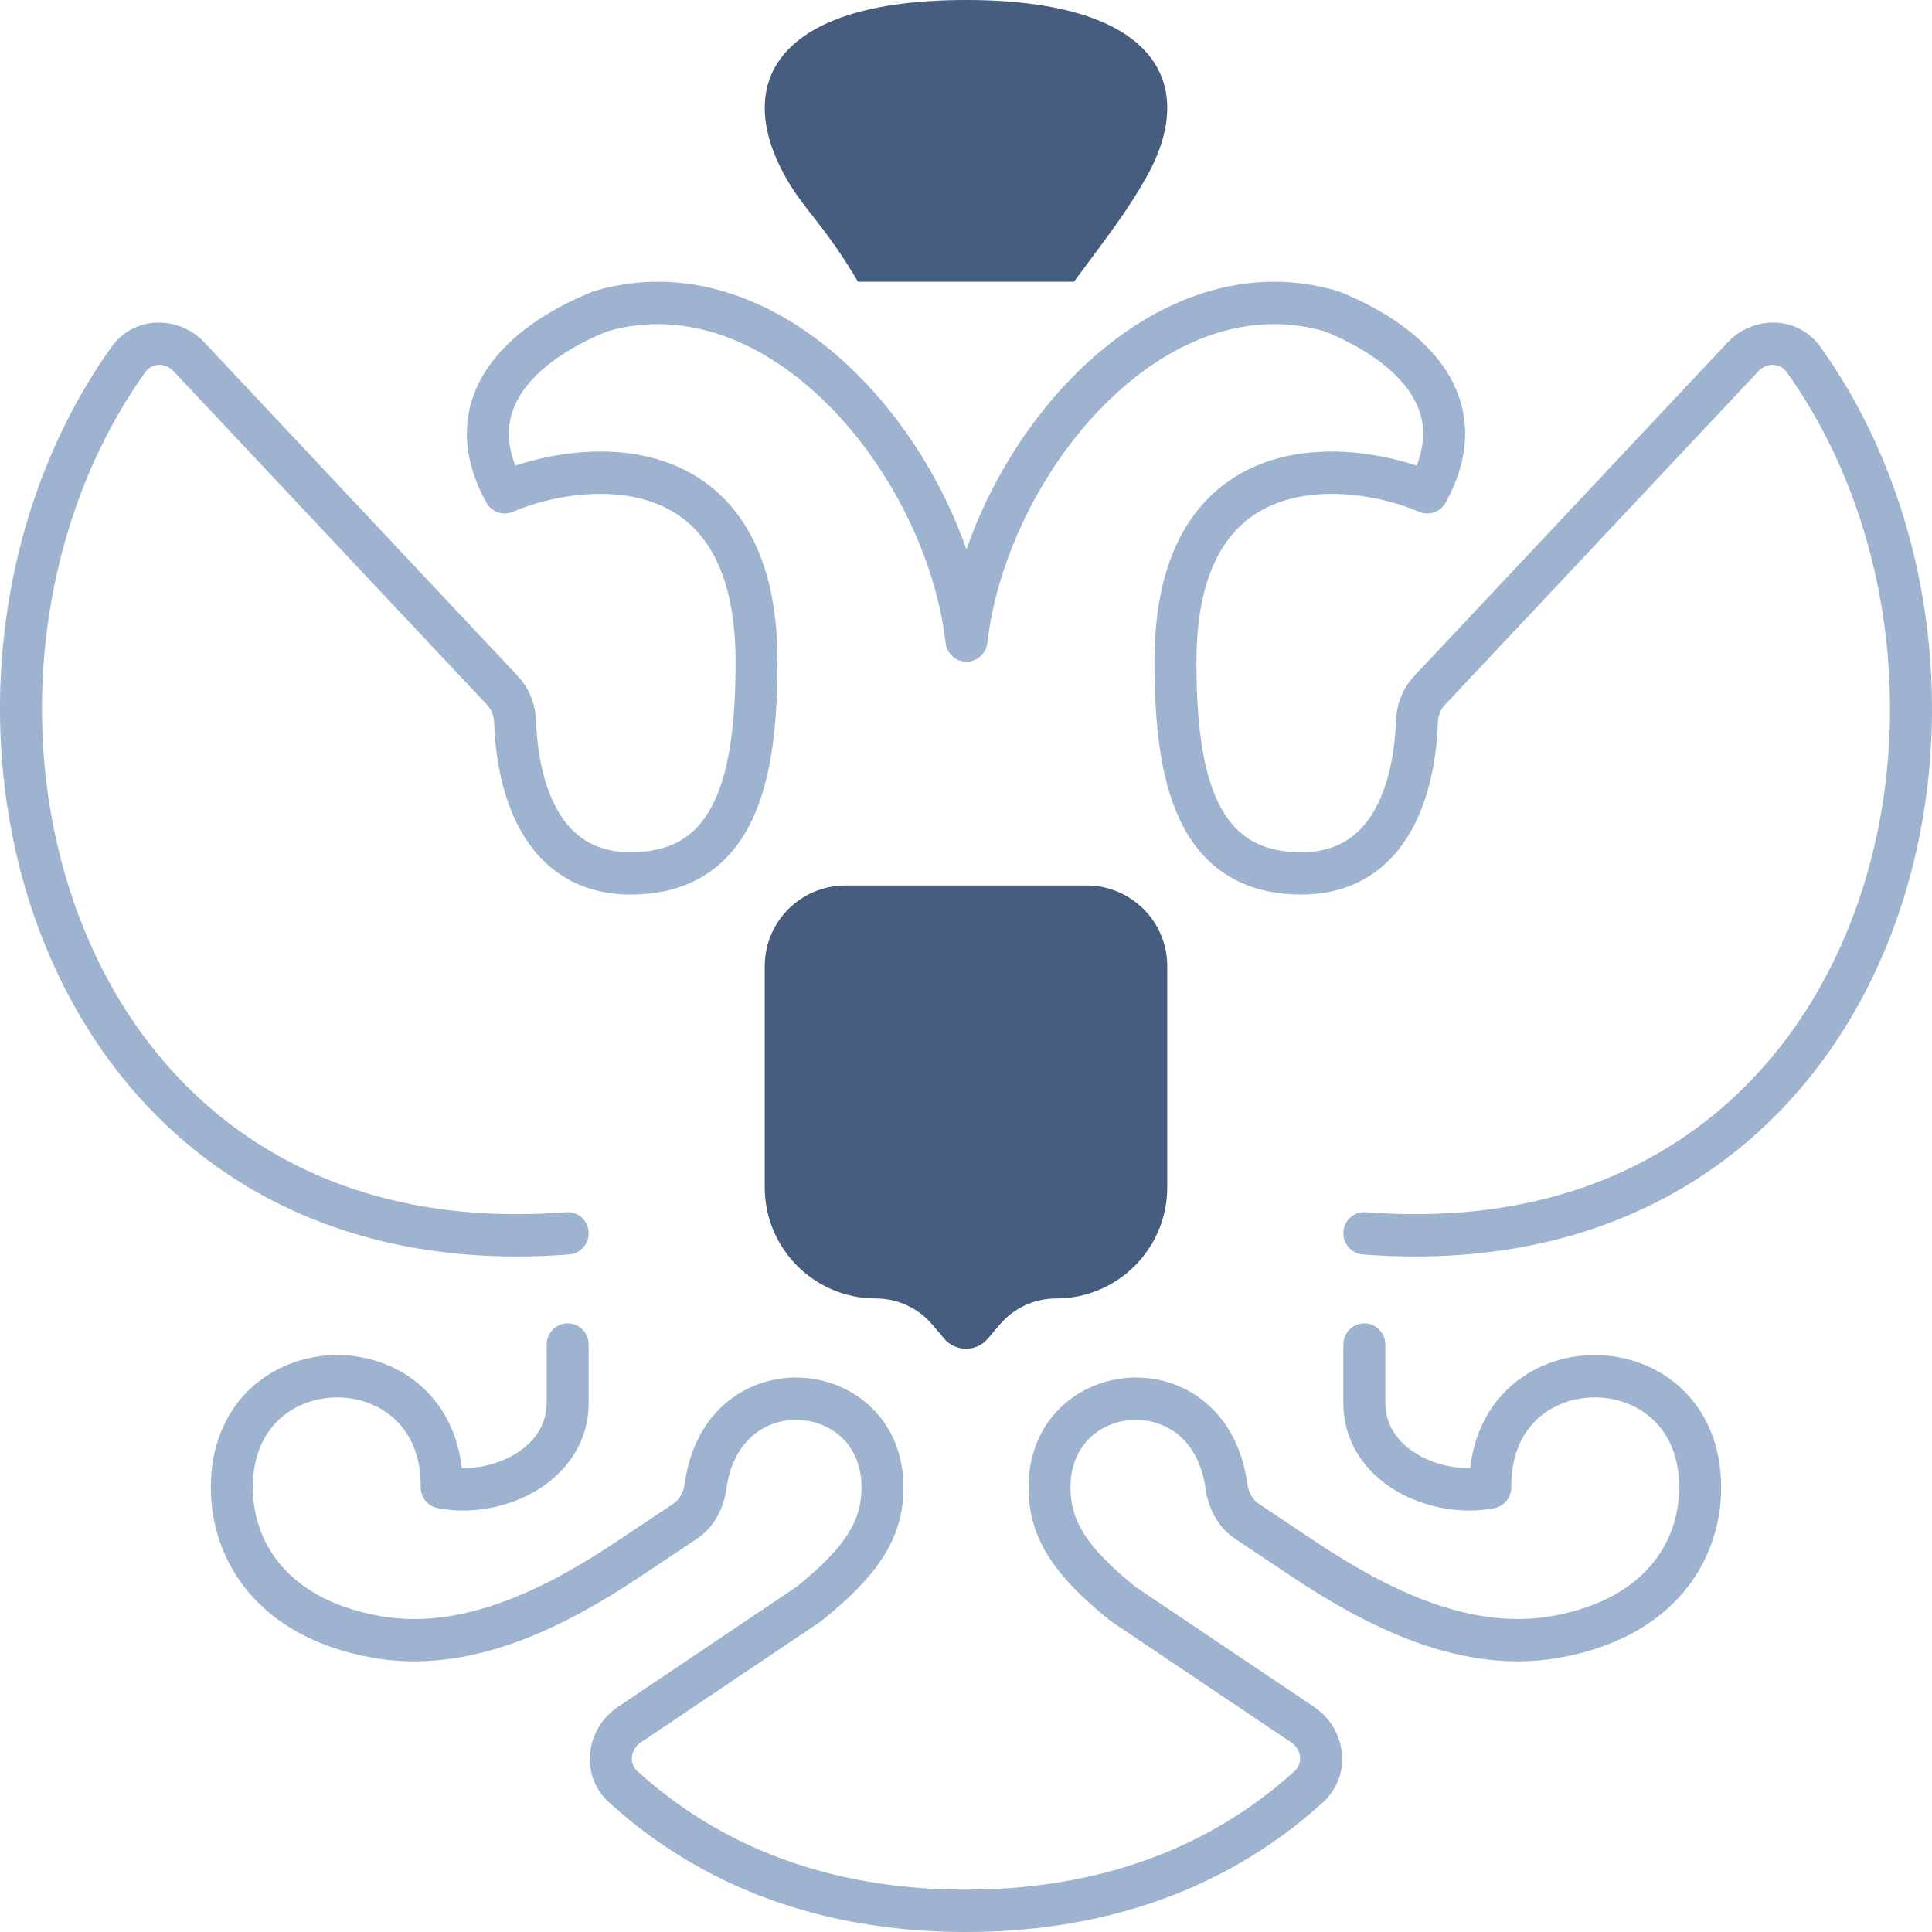
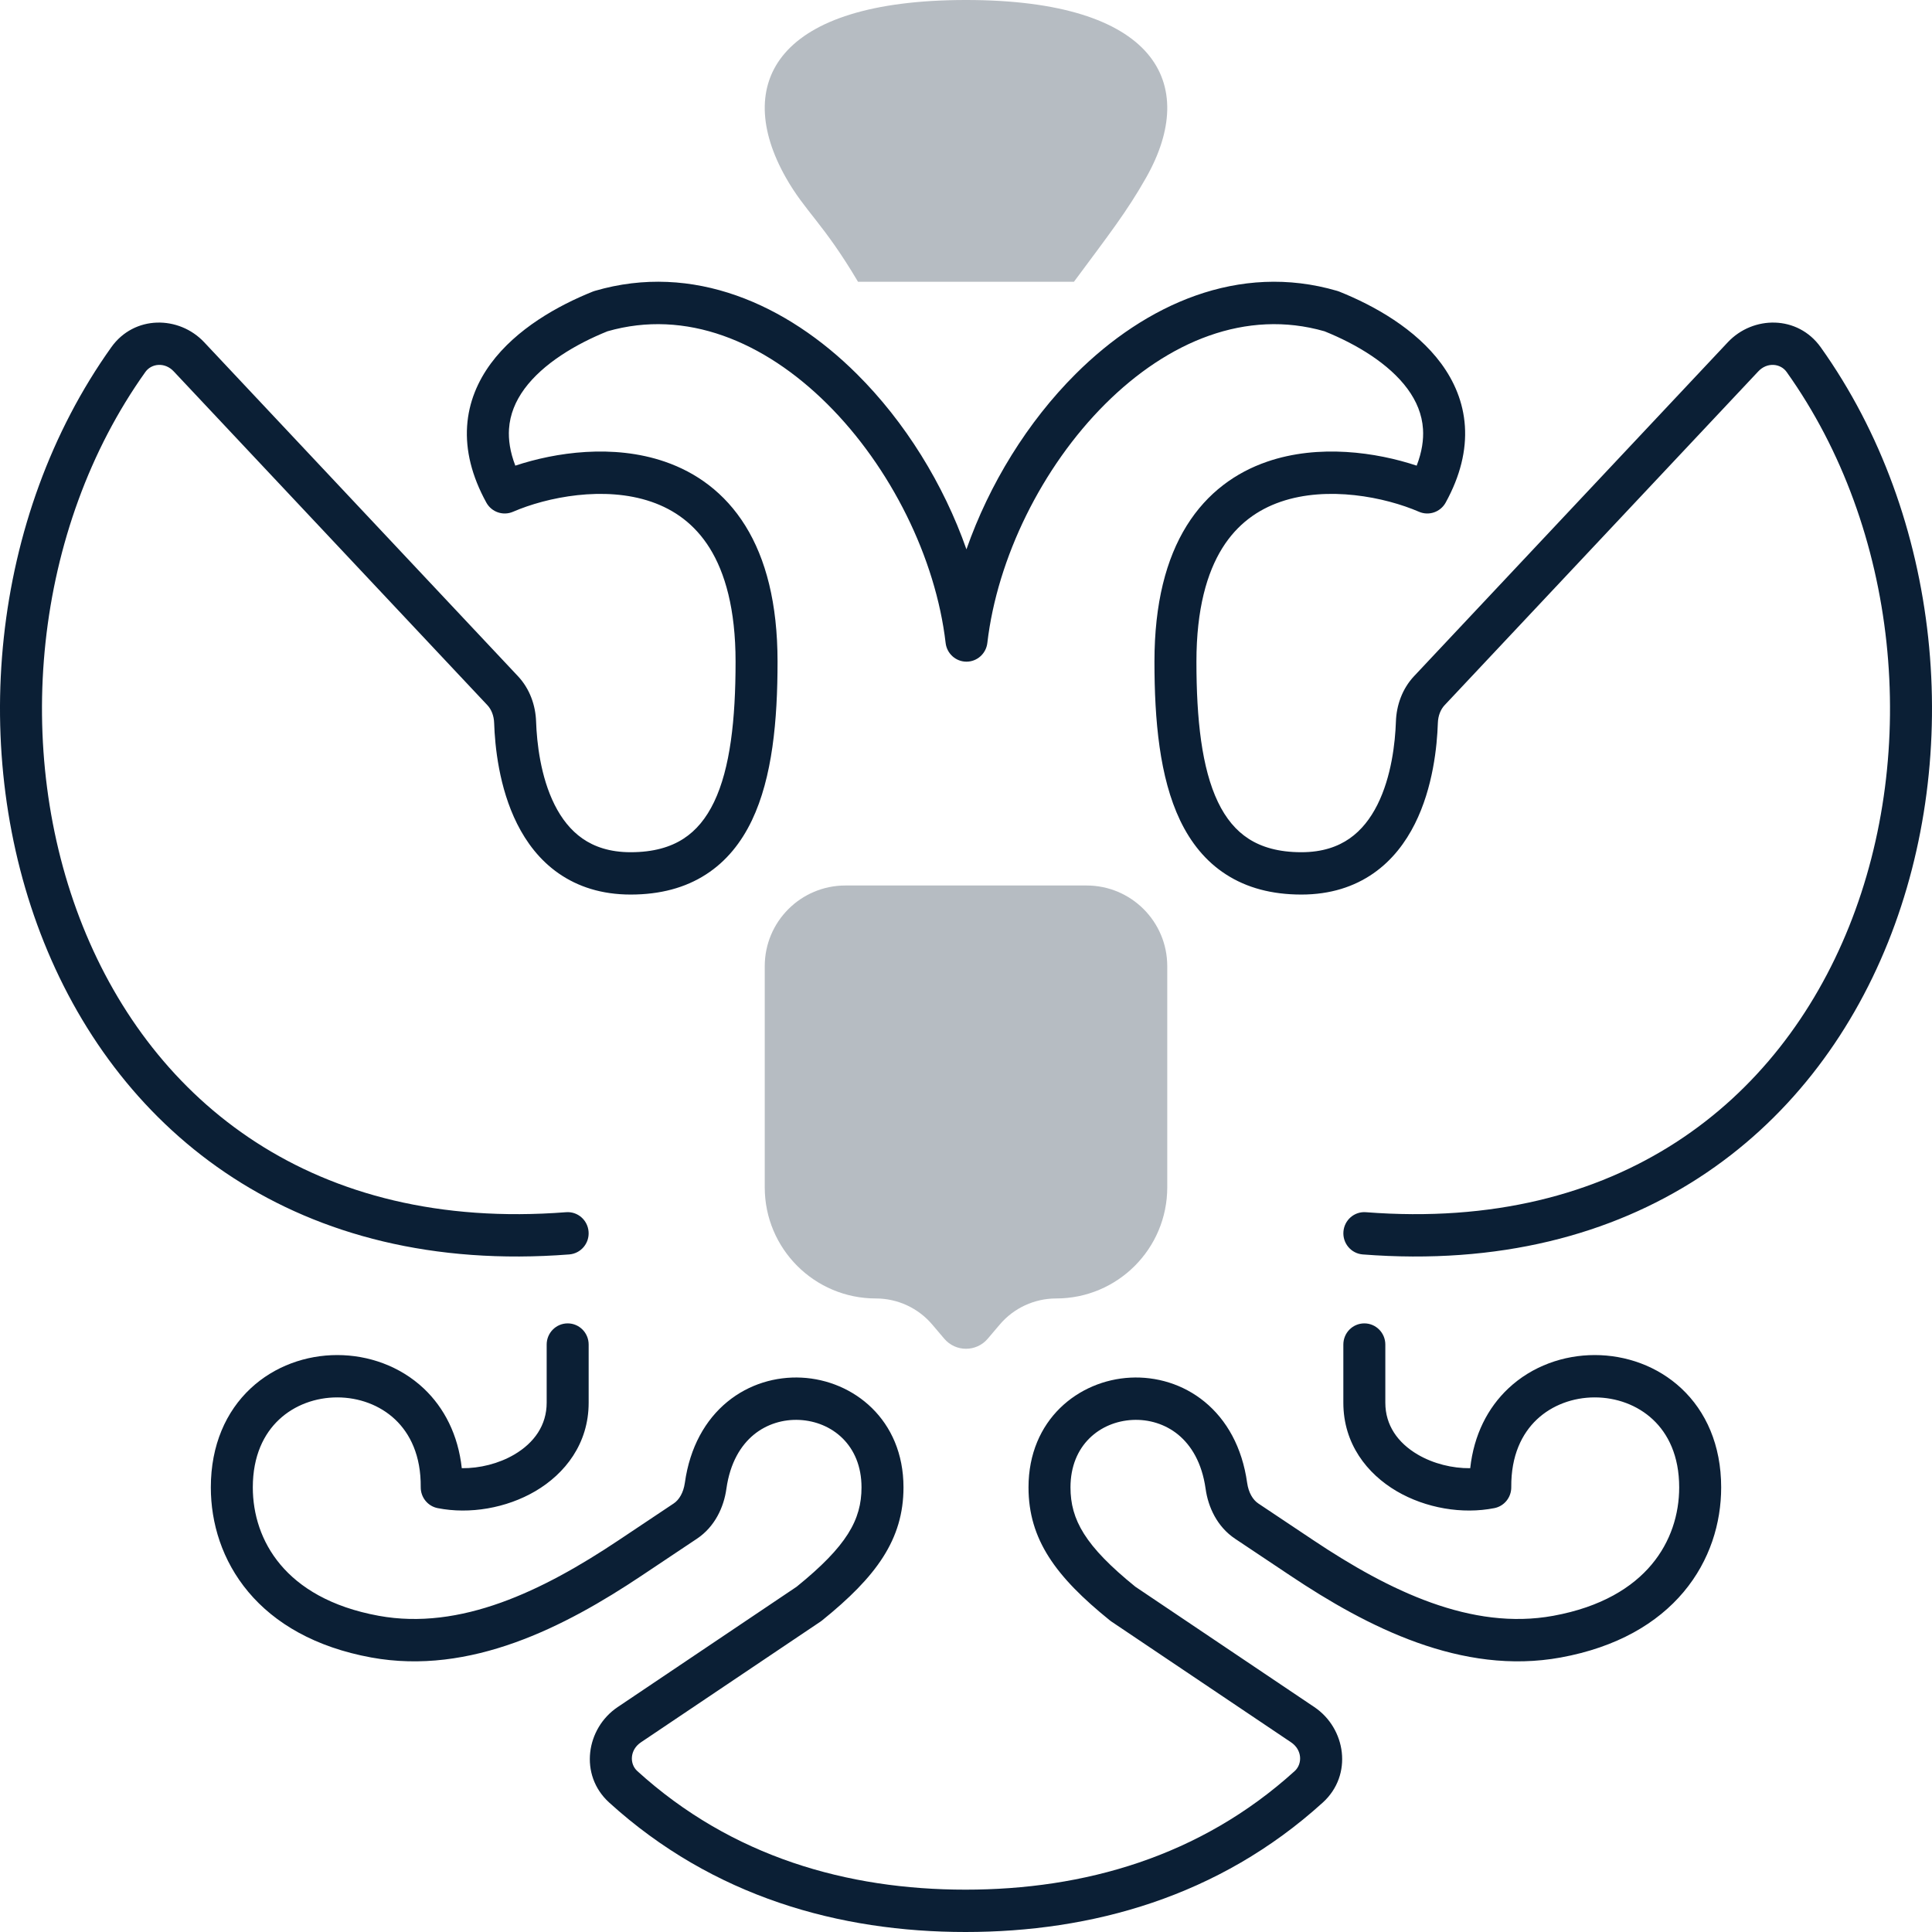
<svg xmlns="http://www.w3.org/2000/svg" width="48" height="48" viewBox="0 0 48 48" fill="none">
  <rect width="48" height="48" fill="none" />
-   <path fill-rule="evenodd" clip-rule="evenodd" d="M26.725 9.29C28.458 7.562 30.781 6.512 33.222 7.227C33.238 7.232 33.254 7.237 33.269 7.243C34.144 7.593 35.171 8.171 35.806 9.032C36.129 9.471 36.356 9.991 36.395 10.589C36.434 11.188 36.282 11.823 35.917 12.487C35.787 12.723 35.501 12.821 35.255 12.715C34.409 12.349 32.985 12.064 31.816 12.467C31.249 12.662 30.74 13.019 30.366 13.62C29.988 14.229 29.725 15.127 29.725 16.439C29.725 17.876 29.858 19.087 30.259 19.925C30.455 20.333 30.706 20.636 31.023 20.84C31.34 21.044 31.761 21.173 32.332 21.173C32.856 21.173 33.24 21.034 33.529 20.833C33.823 20.628 34.049 20.337 34.221 19.994C34.572 19.294 34.663 18.448 34.681 17.929C34.694 17.529 34.834 17.116 35.134 16.797L42.927 8.503C43.553 7.837 44.663 7.827 45.234 8.626C48.242 12.844 48.792 18.716 46.907 23.413C45.005 28.15 40.624 31.691 33.856 31.166C33.569 31.143 33.355 30.89 33.377 30.601C33.399 30.311 33.649 30.094 33.937 30.117C40.224 30.605 44.199 27.357 45.94 23.018C47.697 18.64 47.176 13.151 44.387 9.24C44.237 9.03 43.906 8.99 43.684 9.227L35.891 17.52C35.792 17.625 35.729 17.781 35.723 17.964C35.704 18.535 35.605 19.564 35.152 20.468C34.922 20.927 34.593 21.37 34.122 21.698C33.645 22.03 33.052 22.225 32.332 22.225C31.6 22.225 30.977 22.058 30.463 21.727C29.95 21.398 29.581 20.928 29.32 20.383C28.809 19.314 28.682 17.895 28.682 16.439C28.682 14.99 28.972 13.883 29.482 13.062C29.997 12.234 30.71 11.736 31.479 11.471C32.764 11.028 34.197 11.236 35.197 11.569C35.33 11.224 35.371 10.922 35.354 10.659C35.33 10.296 35.194 9.966 34.968 9.659C34.509 9.036 33.704 8.552 32.908 8.231C30.962 7.672 29.023 8.477 27.458 10.038C25.887 11.605 24.776 13.863 24.53 15.975C24.499 16.239 24.276 16.439 24.012 16.439C23.747 16.439 23.525 16.239 23.494 15.975C23.248 13.864 22.131 11.606 20.554 10.038C18.983 8.477 17.038 7.672 15.092 8.231C14.296 8.552 13.491 9.036 13.031 9.659C12.806 9.966 12.67 10.296 12.646 10.659C12.629 10.922 12.67 11.224 12.803 11.569C13.803 11.236 15.236 11.028 16.521 11.471C17.29 11.736 18.003 12.234 18.518 13.062C19.028 13.883 19.318 14.99 19.318 16.439C19.318 17.895 19.191 19.314 18.68 20.383C18.419 20.928 18.05 21.398 17.537 21.727C17.023 22.058 16.4 22.225 15.668 22.225C14.948 22.225 14.355 22.03 13.878 21.698C13.407 21.37 13.078 20.927 12.848 20.468C12.395 19.564 12.296 18.535 12.277 17.964C12.271 17.781 12.208 17.625 12.109 17.52L4.316 9.227C4.094 8.99 3.763 9.03 3.613 9.24C0.824 13.151 0.303 18.64 2.06 23.018C3.802 27.357 7.776 30.605 14.063 30.117C14.351 30.094 14.601 30.311 14.623 30.601C14.646 30.89 14.431 31.143 14.143 31.166C7.376 31.691 2.995 28.15 1.093 23.413C-0.792 18.716 -0.242 12.844 2.766 8.626C3.336 7.827 4.447 7.837 5.073 8.503L12.866 16.797C13.166 17.116 13.306 17.529 13.319 17.929C13.337 18.448 13.428 19.294 13.779 19.994C13.951 20.337 14.177 20.628 14.471 20.833C14.76 21.034 15.144 21.173 15.668 21.173C16.239 21.173 16.66 21.044 16.977 20.84C17.294 20.636 17.545 20.333 17.741 19.925C18.142 19.087 18.275 17.876 18.275 16.439C18.275 15.127 18.012 14.229 17.634 13.62C17.26 13.019 16.751 12.662 16.184 12.467C15.015 12.064 13.591 12.349 12.745 12.715C12.499 12.821 12.213 12.723 12.083 12.487C11.718 11.823 11.566 11.188 11.605 10.589C11.644 9.991 11.871 9.471 12.194 9.032C12.829 8.171 13.857 7.593 14.731 7.243C14.746 7.237 14.762 7.232 14.778 7.227C17.219 6.512 19.548 7.561 21.286 9.289C22.485 10.48 23.442 12.027 24.011 13.648C24.578 12.028 25.53 10.481 26.725 9.29ZM14.104 32.879C14.392 32.879 14.625 33.114 14.625 33.405V34.85C14.625 35.87 14.036 36.615 13.302 37.047C12.579 37.471 11.668 37.626 10.874 37.469C10.628 37.421 10.451 37.202 10.453 36.949C10.46 36.163 10.189 35.618 9.817 35.266C9.436 34.907 8.915 34.718 8.379 34.718C7.843 34.718 7.319 34.907 6.934 35.268C6.557 35.621 6.281 36.168 6.281 36.954C6.281 37.617 6.488 38.302 6.966 38.871C7.441 39.438 8.215 39.926 9.409 40.144C11.439 40.515 13.478 39.53 15.369 38.267L16.738 37.353C16.873 37.263 16.98 37.085 17.015 36.841C17.139 35.953 17.526 35.275 18.07 34.828C18.61 34.385 19.275 34.195 19.916 34.227C21.202 34.292 22.447 35.27 22.447 36.953C22.447 38.248 21.77 39.173 20.426 40.258C20.415 40.267 20.402 40.276 20.39 40.285L15.923 43.288C15.643 43.477 15.639 43.826 15.833 44.001C18.182 46.137 21.057 46.948 23.988 46.948C26.921 46.948 29.814 46.136 32.167 44.001C32.36 43.825 32.357 43.477 32.077 43.288L27.61 40.285C27.598 40.276 27.585 40.267 27.574 40.258C26.23 39.173 25.553 38.248 25.553 36.953C25.553 35.27 26.798 34.292 28.084 34.227C28.725 34.195 29.39 34.385 29.93 34.828C30.474 35.275 30.861 35.953 30.985 36.841C31.02 37.085 31.127 37.263 31.262 37.353L32.631 38.267C34.522 39.53 36.561 40.515 38.591 40.144C39.785 39.926 40.559 39.438 41.034 38.871C41.511 38.302 41.719 37.617 41.719 36.954C41.719 36.168 41.443 35.621 41.066 35.268C40.681 34.907 40.157 34.718 39.621 34.718C39.085 34.718 38.564 34.907 38.183 35.266C37.811 35.618 37.54 36.163 37.547 36.949C37.549 37.202 37.372 37.421 37.126 37.469C36.332 37.626 35.421 37.471 34.698 37.047C33.964 36.615 33.375 35.87 33.375 34.85V33.405C33.375 33.114 33.608 32.879 33.897 32.879C34.184 32.879 34.418 33.114 34.418 33.405V34.85C34.418 35.408 34.726 35.846 35.223 36.138C35.611 36.365 36.084 36.482 36.527 36.477C36.618 35.647 36.963 34.978 37.471 34.498C38.065 33.937 38.85 33.666 39.621 33.666C40.392 33.666 41.178 33.937 41.776 34.497C42.381 35.064 42.762 35.898 42.762 36.954C42.762 37.838 42.484 38.771 41.83 39.551C41.174 40.333 40.169 40.925 38.776 41.18C36.315 41.629 33.969 40.423 32.055 39.144L30.686 38.23C30.238 37.931 30.016 37.443 29.953 36.988C29.861 36.335 29.591 35.907 29.272 35.644C28.947 35.378 28.54 35.258 28.136 35.278C27.333 35.319 26.596 35.901 26.596 36.953C26.596 37.758 26.958 38.41 28.208 39.422L32.656 42.413C33.437 42.939 33.62 44.097 32.865 44.783C30.277 47.132 27.113 48 23.988 48C20.863 48 17.718 47.132 15.134 44.783C14.38 44.097 14.563 42.939 15.344 42.413L19.792 39.422C21.042 38.41 21.404 37.758 21.404 36.953C21.404 35.901 20.667 35.319 19.864 35.278C19.46 35.258 19.053 35.378 18.728 35.644C18.409 35.907 18.139 36.335 18.047 36.988C17.984 37.443 17.762 37.931 17.314 38.23L15.945 39.144C14.031 40.423 11.685 41.629 9.224 41.18C7.831 40.925 6.826 40.333 6.17 39.551C5.516 38.771 5.238 37.838 5.238 36.954C5.238 35.898 5.619 35.064 6.224 34.497C6.822 33.937 7.608 33.666 8.379 33.666C9.15 33.666 9.935 33.937 10.53 34.498C11.037 34.978 11.382 35.647 11.473 36.477C11.916 36.482 12.389 36.365 12.777 36.138C13.274 35.846 13.582 35.408 13.582 34.85V33.405C13.582 33.114 13.816 32.879 14.104 32.879Z" fill="#9EB3D0" />
-   <path d="M19 24.004C19 22.897 19.897 22 21.004 22H26.996C28.103 22 29 22.897 29 24.004V29.5C29 31.024 27.765 32.26 26.24 32.26C25.7 32.26 25.187 32.497 24.838 32.909L24.54 33.26C24.257 33.593 23.743 33.593 23.46 33.26L23.162 32.909C22.813 32.497 22.3 32.26 21.76 32.26C20.235 32.26 19 31.024 19 29.5V24.004Z" fill="#465D7F" />
-   <path d="M21.317 7H26.682C27.55 5.829 27.997 5.259 28.477 4.41C29.804 2.061 28.71 -4.32215e-05 24 6.79567e-10C19.29 4.32242e-05 18.196 2.061 19.523 4.41C20.003 5.259 20.45 5.537 21.317 7Z" fill="#465D7F" />
+   <path fill-rule="evenodd" clip-rule="evenodd" d="M26.725 9.29C28.458 7.562 30.781 6.512 33.222 7.227C33.238 7.232 33.254 7.237 33.269 7.243C34.144 7.593 35.171 8.171 35.806 9.032C36.129 9.471 36.356 9.991 36.395 10.589C36.434 11.188 36.282 11.823 35.917 12.487C35.787 12.723 35.501 12.821 35.255 12.715C34.409 12.349 32.985 12.064 31.816 12.467C31.249 12.662 30.74 13.019 30.366 13.62C29.988 14.229 29.725 15.127 29.725 16.439C29.725 17.876 29.858 19.087 30.259 19.925C30.455 20.333 30.706 20.636 31.023 20.84C31.34 21.044 31.761 21.173 32.332 21.173C32.856 21.173 33.24 21.034 33.529 20.833C33.823 20.628 34.049 20.337 34.221 19.994C34.572 19.294 34.663 18.448 34.681 17.929C34.694 17.529 34.834 17.116 35.134 16.797L42.927 8.503C43.553 7.837 44.663 7.827 45.234 8.626C48.242 12.844 48.792 18.716 46.907 23.413C45.005 28.15 40.624 31.691 33.856 31.166C33.569 31.143 33.355 30.89 33.377 30.601C33.399 30.311 33.649 30.094 33.937 30.117C40.224 30.605 44.199 27.357 45.94 23.018C47.697 18.64 47.176 13.151 44.387 9.24C44.237 9.03 43.906 8.99 43.684 9.227L35.891 17.52C35.792 17.625 35.729 17.781 35.723 17.964C35.704 18.535 35.605 19.564 35.152 20.468C34.922 20.927 34.593 21.37 34.122 21.698C33.645 22.03 33.052 22.225 32.332 22.225C31.6 22.225 30.977 22.058 30.463 21.727C29.95 21.398 29.581 20.928 29.32 20.383C28.809 19.314 28.682 17.895 28.682 16.439C28.682 14.99 28.972 13.883 29.482 13.062C29.997 12.234 30.71 11.736 31.479 11.471C32.764 11.028 34.197 11.236 35.197 11.569C35.33 11.224 35.371 10.922 35.354 10.659C35.33 10.296 35.194 9.966 34.968 9.659C34.509 9.036 33.704 8.552 32.908 8.231C30.962 7.672 29.023 8.477 27.458 10.038C25.887 11.605 24.776 13.863 24.53 15.975C24.499 16.239 24.276 16.439 24.012 16.439C23.747 16.439 23.525 16.239 23.494 15.975C23.248 13.864 22.131 11.606 20.554 10.038C18.983 8.477 17.038 7.672 15.092 8.231C14.296 8.552 13.491 9.036 13.031 9.659C12.806 9.966 12.67 10.296 12.646 10.659C12.629 10.922 12.67 11.224 12.803 11.569C13.803 11.236 15.236 11.028 16.521 11.471C17.29 11.736 18.003 12.234 18.518 13.062C19.028 13.883 19.318 14.99 19.318 16.439C19.318 17.895 19.191 19.314 18.68 20.383C18.419 20.928 18.05 21.398 17.537 21.727C17.023 22.058 16.4 22.225 15.668 22.225C14.948 22.225 14.355 22.03 13.878 21.698C13.407 21.37 13.078 20.927 12.848 20.468C12.395 19.564 12.296 18.535 12.277 17.964C12.271 17.781 12.208 17.625 12.109 17.52L4.316 9.227C4.094 8.99 3.763 9.03 3.613 9.24C0.824 13.151 0.303 18.64 2.06 23.018C3.802 27.357 7.776 30.605 14.063 30.117C14.351 30.094 14.601 30.311 14.623 30.601C14.646 30.89 14.431 31.143 14.143 31.166C7.376 31.691 2.995 28.15 1.093 23.413C-0.792 18.716 -0.242 12.844 2.766 8.626C3.336 7.827 4.447 7.837 5.073 8.503L12.866 16.797C13.166 17.116 13.306 17.529 13.319 17.929C13.337 18.448 13.428 19.294 13.779 19.994C13.951 20.337 14.177 20.628 14.471 20.833C14.76 21.034 15.144 21.173 15.668 21.173C16.239 21.173 16.66 21.044 16.977 20.84C17.294 20.636 17.545 20.333 17.741 19.925C18.142 19.087 18.275 17.876 18.275 16.439C18.275 15.127 18.012 14.229 17.634 13.62C17.26 13.019 16.751 12.662 16.184 12.467C15.015 12.064 13.591 12.349 12.745 12.715C12.499 12.821 12.213 12.723 12.083 12.487C11.718 11.823 11.566 11.188 11.605 10.589C11.644 9.991 11.871 9.471 12.194 9.032C12.829 8.171 13.857 7.593 14.731 7.243C14.746 7.237 14.762 7.232 14.778 7.227C17.219 6.512 19.548 7.561 21.286 9.289C22.485 10.48 23.442 12.027 24.011 13.648C24.578 12.028 25.53 10.481 26.725 9.29ZM14.104 32.879C14.392 32.879 14.625 33.114 14.625 33.405V34.85C14.625 35.87 14.036 36.615 13.302 37.047C12.579 37.471 11.668 37.626 10.874 37.469C10.628 37.421 10.451 37.202 10.453 36.949C10.46 36.163 10.189 35.618 9.817 35.266C9.436 34.907 8.915 34.718 8.379 34.718C7.843 34.718 7.319 34.907 6.934 35.268C6.557 35.621 6.281 36.168 6.281 36.954C6.281 37.617 6.488 38.302 6.966 38.871C7.441 39.438 8.215 39.926 9.409 40.144C11.439 40.515 13.478 39.53 15.369 38.267L16.738 37.353C16.873 37.263 16.98 37.085 17.015 36.841C17.139 35.953 17.526 35.275 18.07 34.828C18.61 34.385 19.275 34.195 19.916 34.227C21.202 34.292 22.447 35.27 22.447 36.953C22.447 38.248 21.77 39.173 20.426 40.258C20.415 40.267 20.402 40.276 20.39 40.285L15.923 43.288C15.643 43.477 15.639 43.826 15.833 44.001C18.182 46.137 21.057 46.948 23.988 46.948C26.921 46.948 29.814 46.136 32.167 44.001C32.36 43.825 32.357 43.477 32.077 43.288L27.61 40.285C27.598 40.276 27.585 40.267 27.574 40.258C26.23 39.173 25.553 38.248 25.553 36.953C25.553 35.27 26.798 34.292 28.084 34.227C28.725 34.195 29.39 34.385 29.93 34.828C30.474 35.275 30.861 35.953 30.985 36.841C31.02 37.085 31.127 37.263 31.262 37.353L32.631 38.267C34.522 39.53 36.561 40.515 38.591 40.144C39.785 39.926 40.559 39.438 41.034 38.871C41.511 38.302 41.719 37.617 41.719 36.954C41.719 36.168 41.443 35.621 41.066 35.268C40.681 34.907 40.157 34.718 39.621 34.718C39.085 34.718 38.564 34.907 38.183 35.266C37.811 35.618 37.54 36.163 37.547 36.949C37.549 37.202 37.372 37.421 37.126 37.469C36.332 37.626 35.421 37.471 34.698 37.047C33.964 36.615 33.375 35.87 33.375 34.85V33.405C33.375 33.114 33.608 32.879 33.897 32.879C34.184 32.879 34.418 33.114 34.418 33.405V34.85C34.418 35.408 34.726 35.846 35.223 36.138C35.611 36.365 36.084 36.482 36.527 36.477C36.618 35.647 36.963 34.978 37.471 34.498C38.065 33.937 38.85 33.666 39.621 33.666C40.392 33.666 41.178 33.937 41.776 34.497C42.381 35.064 42.762 35.898 42.762 36.954C42.762 37.838 42.484 38.771 41.83 39.551C41.174 40.333 40.169 40.925 38.776 41.18C36.315 41.629 33.969 40.423 32.055 39.144L30.686 38.23C30.238 37.931 30.016 37.443 29.953 36.988C29.861 36.335 29.591 35.907 29.272 35.644C28.947 35.378 28.54 35.258 28.136 35.278C27.333 35.319 26.596 35.901 26.596 36.953C26.596 37.758 26.958 38.41 28.208 39.422L32.656 42.413C33.437 42.939 33.62 44.097 32.865 44.783C30.277 47.132 27.113 48 23.988 48C20.863 48 17.718 47.132 15.134 44.783C14.38 44.097 14.563 42.939 15.344 42.413L19.792 39.422C21.042 38.41 21.404 37.758 21.404 36.953C21.404 35.901 20.667 35.319 19.864 35.278C19.46 35.258 19.053 35.378 18.728 35.644C18.409 35.907 18.139 36.335 18.047 36.988C17.984 37.443 17.762 37.931 17.314 38.23L15.945 39.144C14.031 40.423 11.685 41.629 9.224 41.18C7.831 40.925 6.826 40.333 6.17 39.551C5.516 38.771 5.238 37.838 5.238 36.954C5.238 35.898 5.619 35.064 6.224 34.497C6.822 33.937 7.608 33.666 8.379 33.666C9.15 33.666 9.935 33.937 10.53 34.498C11.037 34.978 11.382 35.647 11.473 36.477C11.916 36.482 12.389 36.365 12.777 36.138C13.274 35.846 13.582 35.408 13.582 34.85V33.405C13.582 33.114 13.816 32.879 14.104 32.879Z" fill="#0B1F35" />
+   <path d="M19 24.004C19 22.897 19.897 22 21.004 22H26.996C28.103 22 29 22.897 29 24.004V29.5C29 31.024 27.765 32.26 26.24 32.26C25.7 32.26 25.187 32.497 24.838 32.909L24.54 33.26C24.257 33.593 23.743 33.593 23.46 33.26L23.162 32.909C22.813 32.497 22.3 32.26 21.76 32.26C20.235 32.26 19 31.024 19 29.5V24.004Z" fill="#0B1F35" fill-opacity="0.3" />
+   <path d="M21.317 7H26.682C27.55 5.829 27.997 5.259 28.477 4.41C29.804 2.061 28.71 -4.32215e-05 24 6.79666e-10C19.29 4.32242e-05 18.196 2.061 19.523 4.41C20.003 5.259 20.45 5.537 21.317 7Z" fill="#0B1F35" fill-opacity="0.3" />
</svg>
